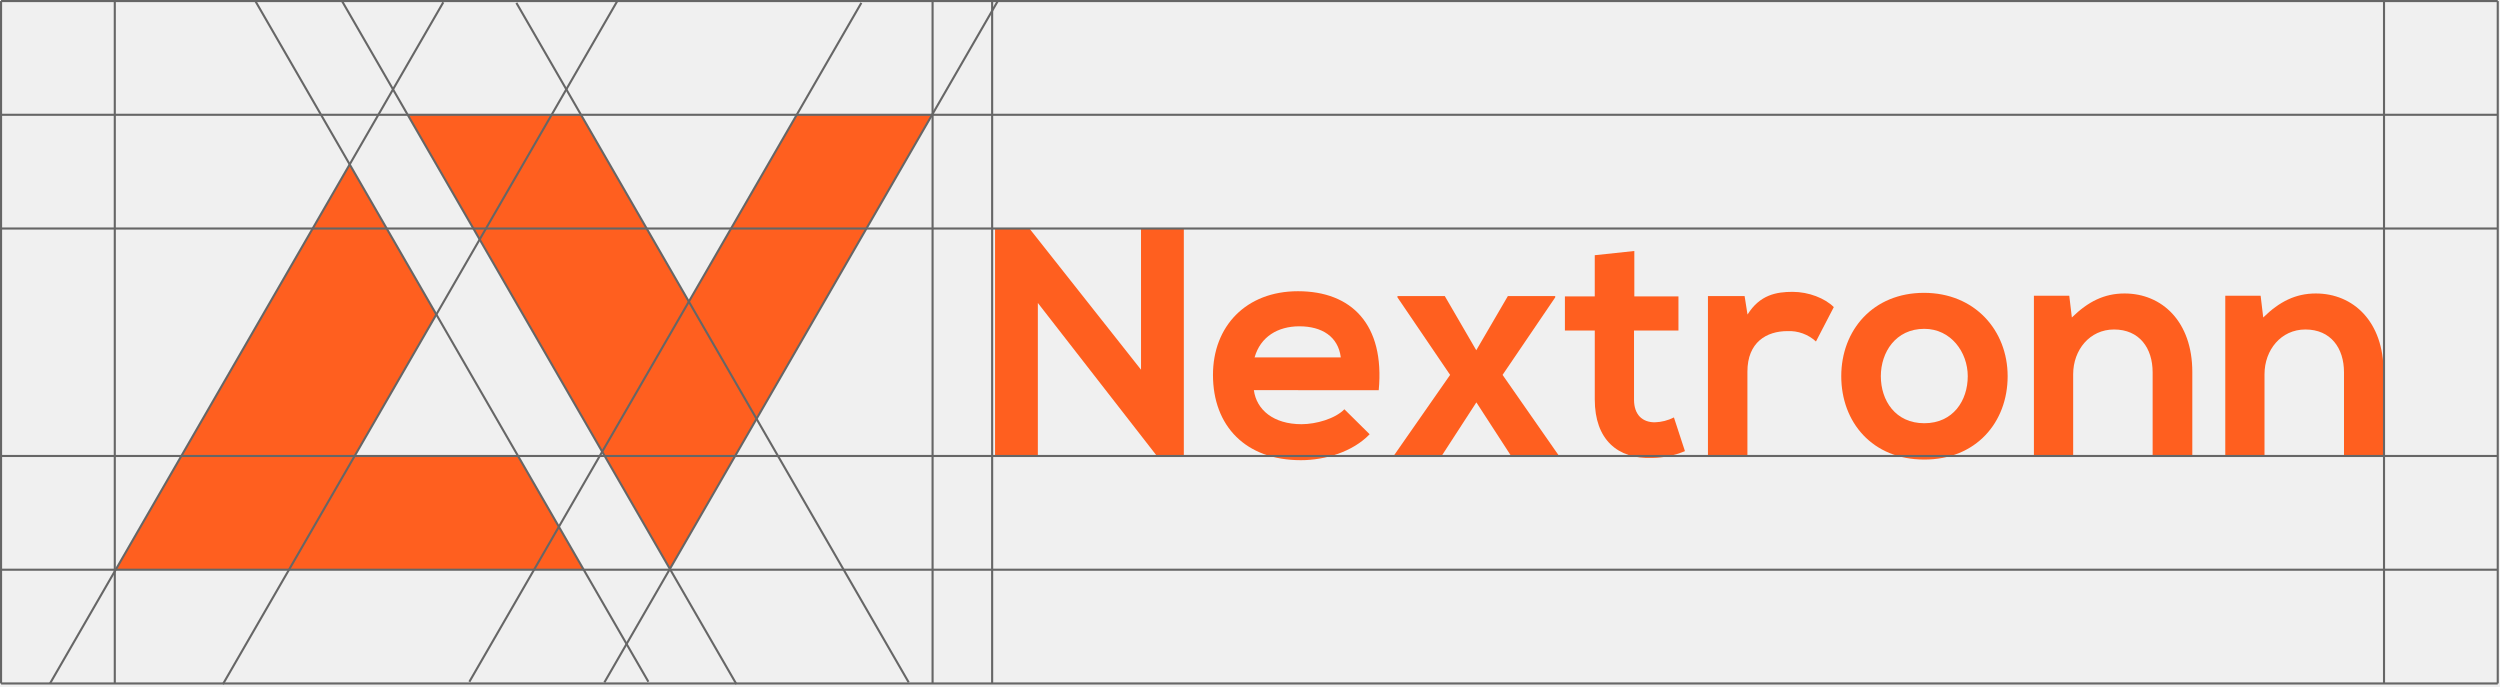
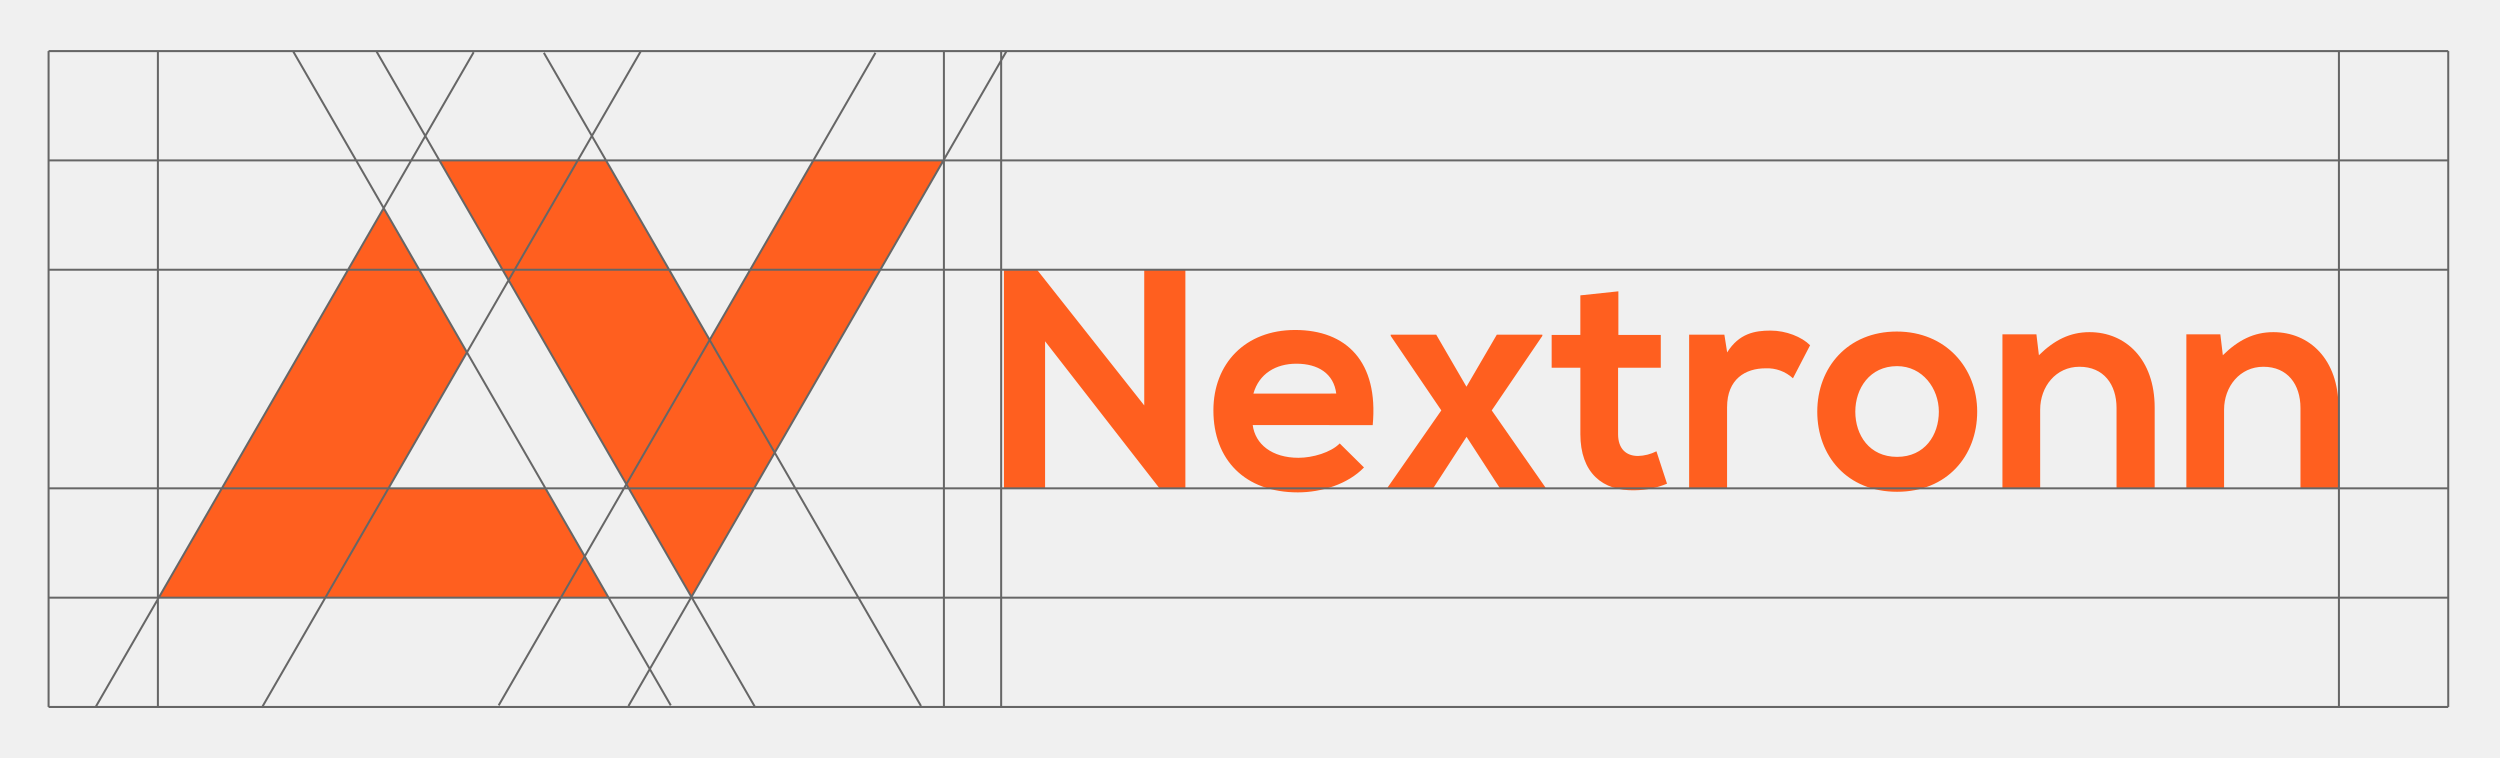
- <svg xmlns="http://www.w3.org/2000/svg" width="1187" height="326" viewBox="0 0 1187 326" fill="none">
-   <g clip-path="url(#clip0)">
-     <path d="M442.57 54.5L359.21 198.87L349.03 216.5L318.07 270.13L287.11 216.5L285.93 214.46L227.75 113.69L193.57 54.5H275.86L327.07 143.2L378.29 54.5H442.57Z" fill="#FF5F1F" />
-     <path d="M277.14 270.5H54.93L86.1 216.5L166.03 78.06L207.18 149.33L168.39 216.5H245.96L265.36 250.09L277.14 270.5Z" fill="#FF5F1F" />
-     <path d="M541.75 108.54H562.08V216.54H549.45V216.7L492.77 143.85V216.54H472.45V108.7H488.93L541.76 175.54L541.75 108.54Z" fill="#FF5F1F" />
-     <path d="M595.34 185.24C596.57 194.63 604.73 201.41 617.98 201.41C624.91 201.41 633.98 198.79 638.31 194.32L650.31 206.18C642.31 214.5 629.21 218.5 617.66 218.5C591.48 218.5 575.92 202.33 575.92 178C575.92 154.9 591.63 138.27 616.27 138.27C641.68 138.27 657.55 153.98 654.62 185.27L595.34 185.24ZM636.61 169.68C635.38 159.83 627.68 154.93 616.93 154.93C606.76 154.93 598.45 159.86 595.68 169.71L636.61 169.68Z" fill="#FF5F1F" />
-     <path d="M715.93 140.58H738.42V141.19L713.42 178L739.91 216V216.46H717.46L700.98 191.05L684.5 216.46H662.02V216L688.51 178L663.51 141.19V140.58H685.99L700.93 166.3L715.93 140.58Z" fill="#FF5F1F" />
-     <path d="M775.98 119.17V140.73H796.93V156.93H775.83V189.73C775.83 196.97 779.83 200.51 785.69 200.51C788.854 200.422 791.958 199.633 794.78 198.2L800.01 214.2C795.08 216.259 789.802 217.359 784.46 217.44C767.98 218.05 757.2 208.66 757.2 189.71V156.93H743.02V140.73H757.19V121.17L775.98 119.17Z" fill="#FF5F1F" />
-     <path d="M828.34 140.58L829.72 149.35C835.58 139.96 843.43 138.57 851.13 138.57C858.83 138.57 866.53 141.65 870.69 145.81L862.22 162.14C860.399 160.464 858.264 159.166 855.938 158.319C853.613 157.473 851.142 157.096 848.67 157.21C838.81 157.21 829.67 162.44 829.67 176.46V216.46H810.93V140.58H828.34Z" fill="#FF5F1F" />
-     <path d="M953.23 178.62C953.23 200.48 938.29 218.2 913.65 218.2C889.01 218.2 874.23 200.48 874.23 178.62C874.23 156.76 889.32 139.04 913.5 139.04C937.68 139.04 953.23 156.93 953.23 178.62ZM893.02 178.62C893.02 190.17 899.94 200.95 913.65 200.95C927.36 200.95 934.29 190.17 934.29 178.62C934.29 167.22 926.29 156.13 913.65 156.13C900.1 156.13 893.02 167.22 893.02 178.62V178.62Z" fill="#FF5F1F" />
-     <path d="M1022.07 216.5V176.77C1022.07 165.22 1015.75 156.44 1003.74 156.44C992.19 156.44 984.34 166.14 984.34 177.69V216.5H965.7V140.42H982.49L983.72 150.74C991.42 143.19 999.12 139.34 1008.72 139.34C1026.58 139.34 1040.91 152.74 1040.91 176.61V216.5H1022.07Z" fill="#FF5F1F" />
-     <path d="M1112.93 216.5V176.77C1112.93 165.22 1106.61 156.44 1094.6 156.44C1083.05 156.44 1075.19 166.14 1075.19 177.69V216.5H1056.56V140.42H1073.35L1074.58 150.74C1082.28 143.19 1089.98 139.34 1099.53 139.34C1117.39 139.34 1131.72 152.74 1131.72 176.61V216.5H1112.93Z" fill="#FF5F1F" />
-     <path d="M286.96 324.01L473.72 0.54" stroke="#666666" stroke-miterlimit="10" />
-     <path d="M222.85 323.71L408.97 1.36" stroke="#666666" stroke-miterlimit="10" />
-     <path d="M105.84 324.85L293.23 0.26" stroke="#666666" stroke-miterlimit="10" />
-     <path d="M307.86 323.71L121.28 0.55" stroke="#666666" stroke-miterlimit="10" />
-     <path d="M349.65 324.83L162.42 0.55" stroke="#666666" stroke-miterlimit="10" />
-     <path d="M431.46 324.01L245.18 1.36" stroke="#666666" stroke-miterlimit="10" />
-     <path d="M23.72 324.55L210.48 1.08" stroke="#666666" stroke-miterlimit="10" />
-     <path d="M0.5 216.5H1185.93" stroke="#666666" stroke-miterlimit="10" />
-     <path d="M0.5 324.5H1185.93" stroke="#666666" stroke-miterlimit="10" />
-     <path d="M0.5 108.5H1185.93" stroke="#666666" stroke-miterlimit="10" />
-     <path d="M0.5 0.5H1185.93" stroke="#666666" stroke-miterlimit="10" />
-     <path d="M0.5 270.5H1185.93" stroke="#666666" stroke-miterlimit="10" />
-     <path d="M0.5 54.5H1185.93" stroke="#666666" stroke-miterlimit="10" />
-     <path d="M54.5 0.5V324.5" stroke="#666666" stroke-miterlimit="10" />
-     <path d="M0.5 0.5V324.5" stroke="#666666" stroke-miterlimit="10" />
-     <path d="M1185.93 0.5V324.5" stroke="#666666" stroke-miterlimit="10" />
-     <path d="M1131.93 0.5V324.5" stroke="#666666" stroke-miterlimit="10" />
-     <path d="M442.79 0.5V324.5" stroke="#666666" stroke-miterlimit="10" />
-     <path d="M471.07 0.5V324.5" stroke="#666666" stroke-miterlimit="10" />
-   </g>
-   <defs>
-     <clipPath id="clip0">
-       <rect width="1186.43" height="325.1" fill="white" />
-     </clipPath>
-   </defs>
+ <svg xmlns="http://www.w3.org/2000/svg" fill="none" viewBox="0 0 1235 374">
+   <path d="m466.07 79.24-83.36 144.37-10.18 17.63-30.96 53.63-30.96-53.63-1.18-2.04-58.18-100.77-34.18-59.19h82.29l51.21 88.7 51.22-88.7h64.28ZM300.64 295.24H78.43l31.17-54 79.93-138.44 41.15 71.27-38.79 67.17h77.57l19.4 33.59 11.78 20.41ZM565.25 133.28h20.33v108h-12.63v.16l-56.68-72.85v72.69h-20.32V133.44h16.48l52.83 66.84-.01-67ZM618.84 209.98c1.23 9.39 9.39 16.17 22.64 16.17 6.93 0 16-2.62 20.33-7.09l12 11.86c-8 8.32-21.1 12.32-32.65 12.32-26.18 0-41.74-16.17-41.74-40.5 0-23.1 15.71-39.73 40.35-39.73 25.41 0 41.28 15.71 38.35 47l-59.28-.03Zm41.27-15.56c-1.23-9.85-8.93-14.75-19.68-14.75-10.17 0-18.48 4.93-21.25 14.78l40.93-.03ZM739.43 165.32h22.49v.61l-25 36.81 26.49 38v.46h-22.45l-16.48-25.41L708 241.2h-22.48v-.46l26.49-38-25-36.81v-.61h22.48l14.94 25.72 15-25.72ZM799.48 143.91v21.56h20.95v16.2h-21.1v32.8c0 7.24 4 10.78 9.86 10.78a21.388 21.388 0 0 0 9.09-2.31l5.23 16a42.003 42.003 0 0 1-15.55 3.24c-16.48.61-27.26-8.78-27.26-27.73v-32.78h-14.18v-16.2h14.17v-19.56l18.79-2ZM851.84 165.32l1.38 8.77c5.86-9.39 13.71-10.78 21.41-10.78 7.7 0 15.4 3.08 19.56 7.24l-8.47 16.33a18.747 18.747 0 0 0-13.55-4.93c-9.86 0-19 5.23-19 19.25v40h-18.74v-75.88h17.41ZM976.73 203.36c0 21.86-14.94 39.58-39.58 39.58s-39.42-17.72-39.42-39.58 15.09-39.58 39.27-39.58c24.18 0 39.73 17.89 39.73 39.58Zm-60.21 0c0 11.55 6.92 22.33 20.63 22.33 13.71 0 20.64-10.78 20.64-22.33 0-11.4-8-22.49-20.64-22.49-13.55 0-20.63 11.09-20.63 22.49ZM1045.57 241.24v-39.73c0-11.55-6.32-20.33-18.33-20.33-11.55 0-19.4 9.7-19.4 21.25v38.81H989.2v-76.08h16.79l1.23 10.32c7.7-7.55 15.4-11.4 25-11.4 17.86 0 32.19 13.4 32.19 37.27v39.89h-18.84ZM1136.43 241.24v-39.73c0-11.55-6.32-20.33-18.33-20.33-11.55 0-19.41 9.7-19.41 21.25v38.81h-18.63v-76.08h16.79l1.23 10.32c7.7-7.55 15.4-11.4 24.95-11.4 17.86 0 32.19 13.4 32.19 37.27v39.89h-18.79Z" fill="#FF5F1F" />
+   <path d="M310.46 348.75 497.22 25.28M246.35 348.45 432.47 26.1M129.34 349.59 316.73 25M331.36 348.45 144.78 25.29M373.15 349.57 185.92 25.29M454.96 348.75 268.68 26.1M47.22 349.29 233.98 25.82M24 241.24h1185.43M24 349.24h1185.43M24 133.24h1185.43M24 25.24h1185.43M24 295.24h1185.43M24 79.24h1185.43M78 25.24v324M24 25.24v324M1209.43 25.24v324M1155.43 25.24v324M466.29 25.24v324M494.57 25.24v324" stroke="#666" stroke-miterlimit="10" />
</svg>
